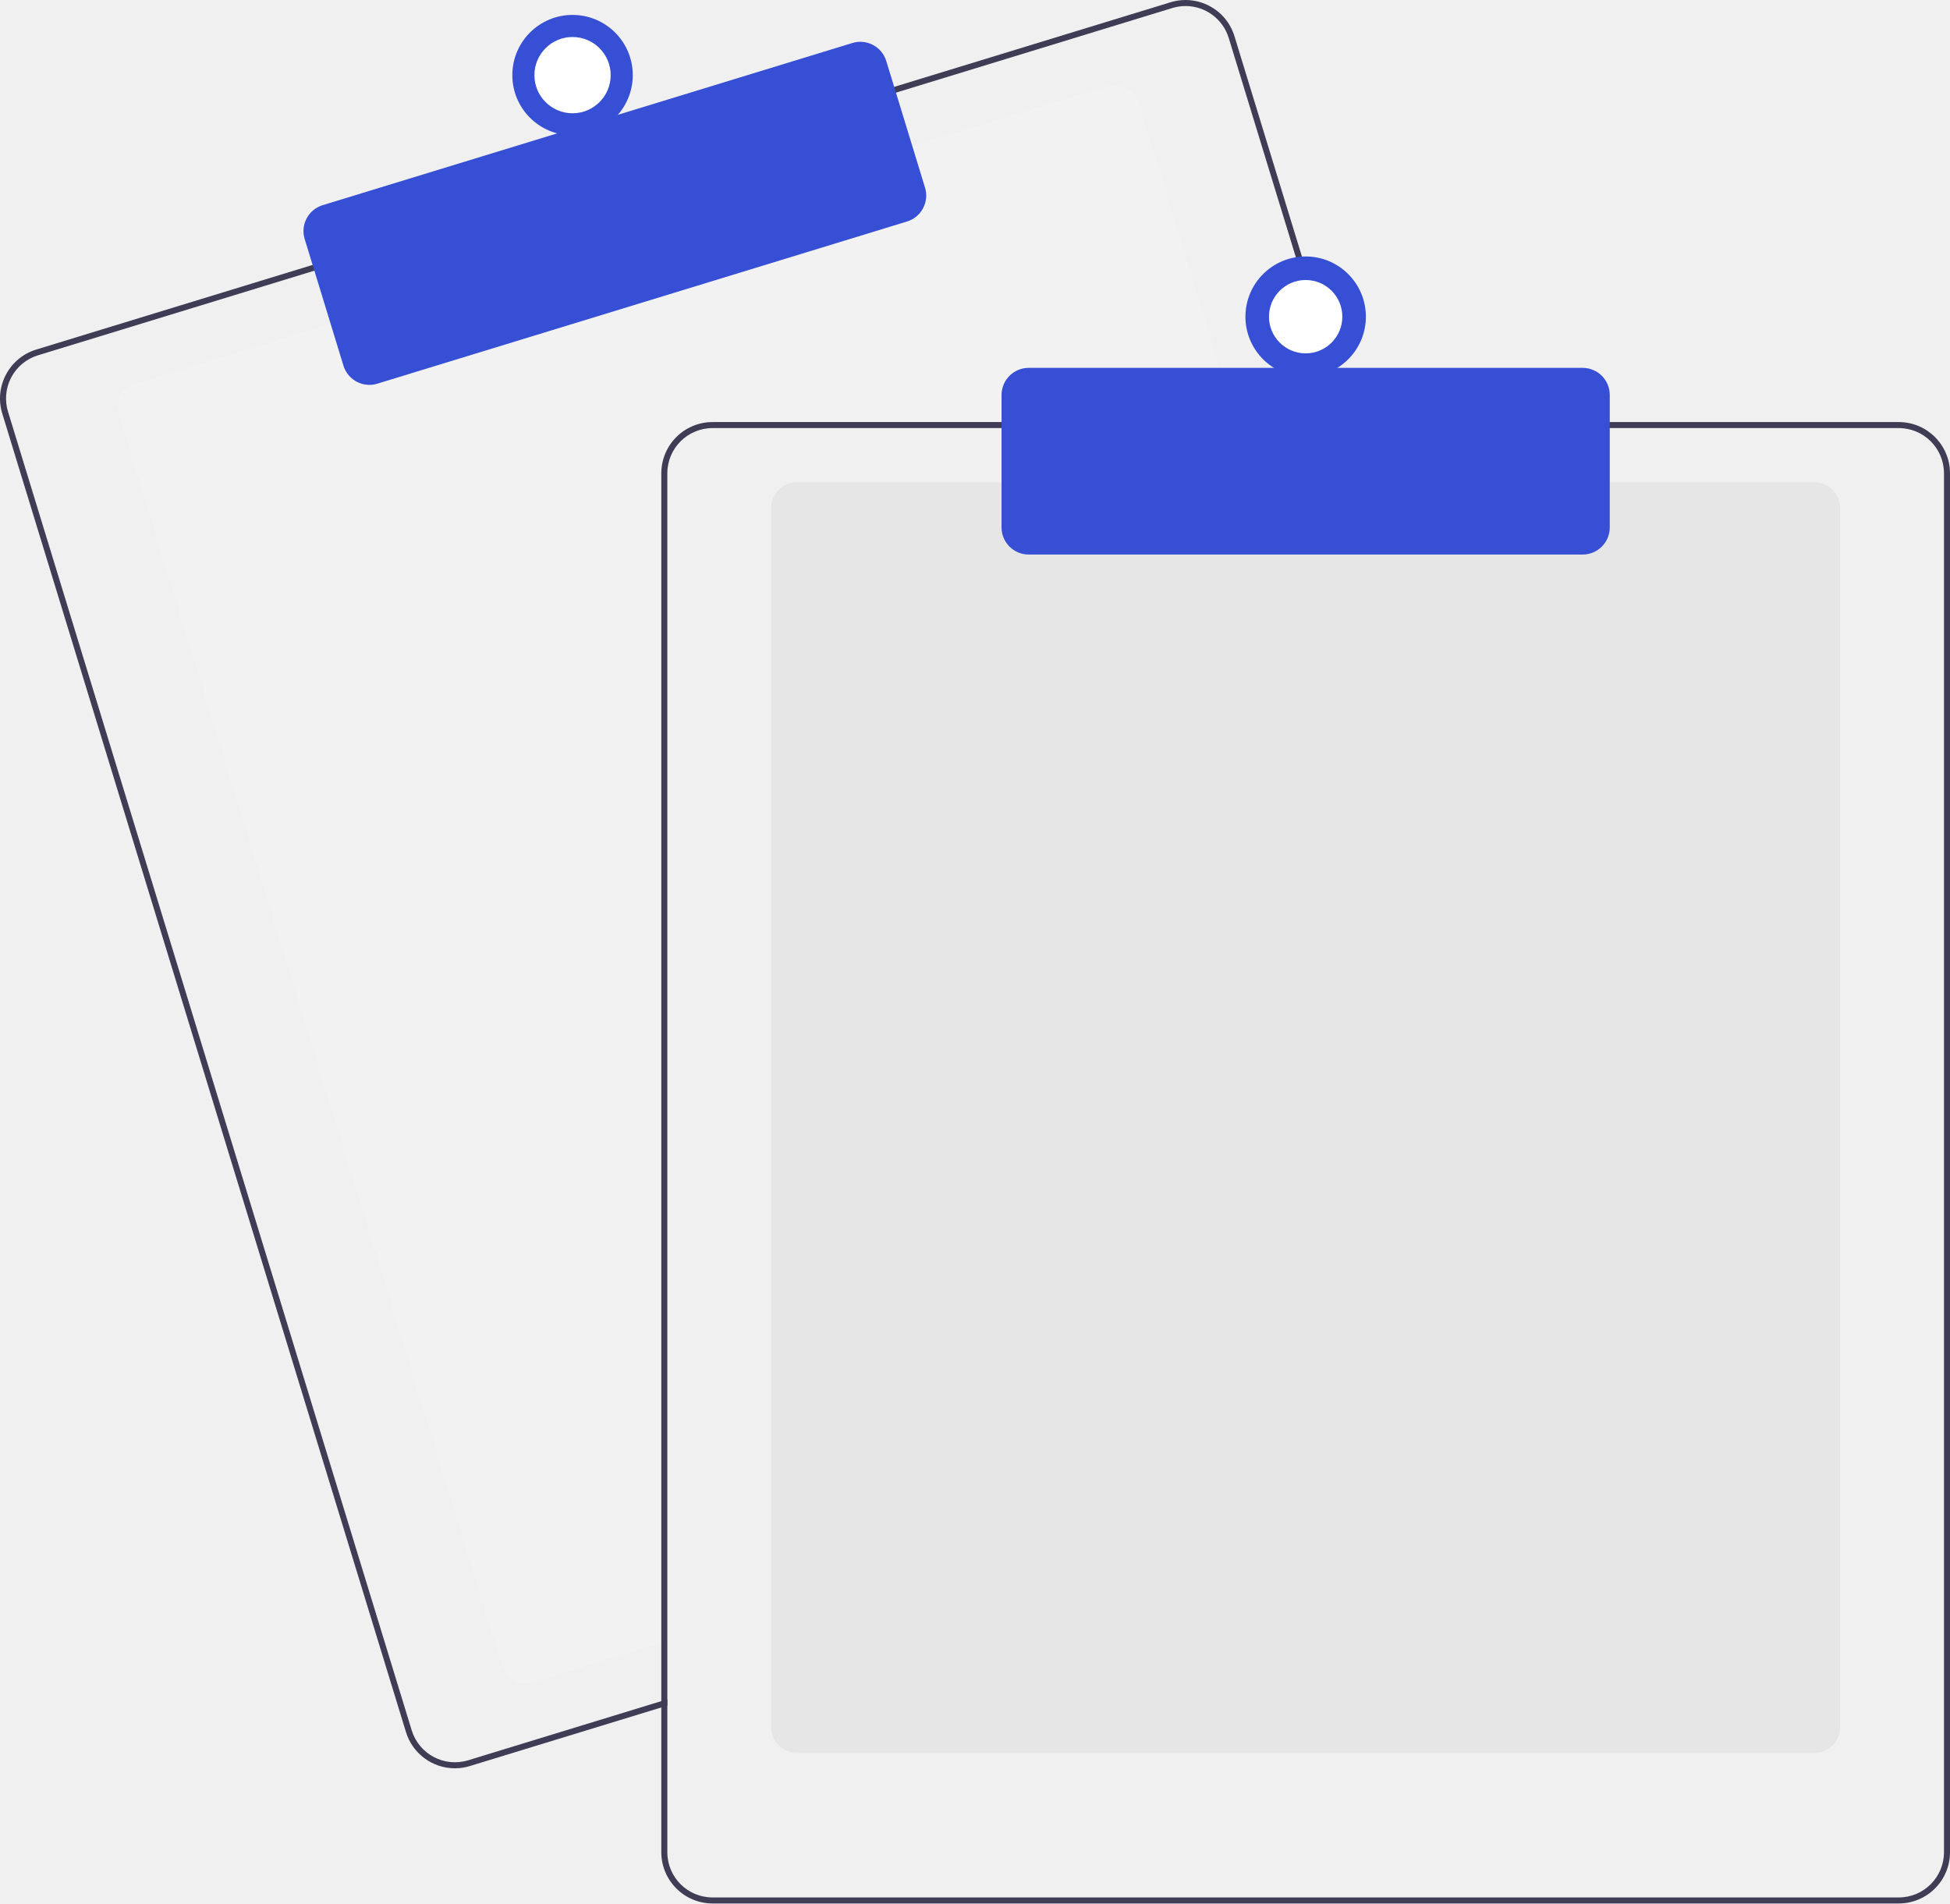
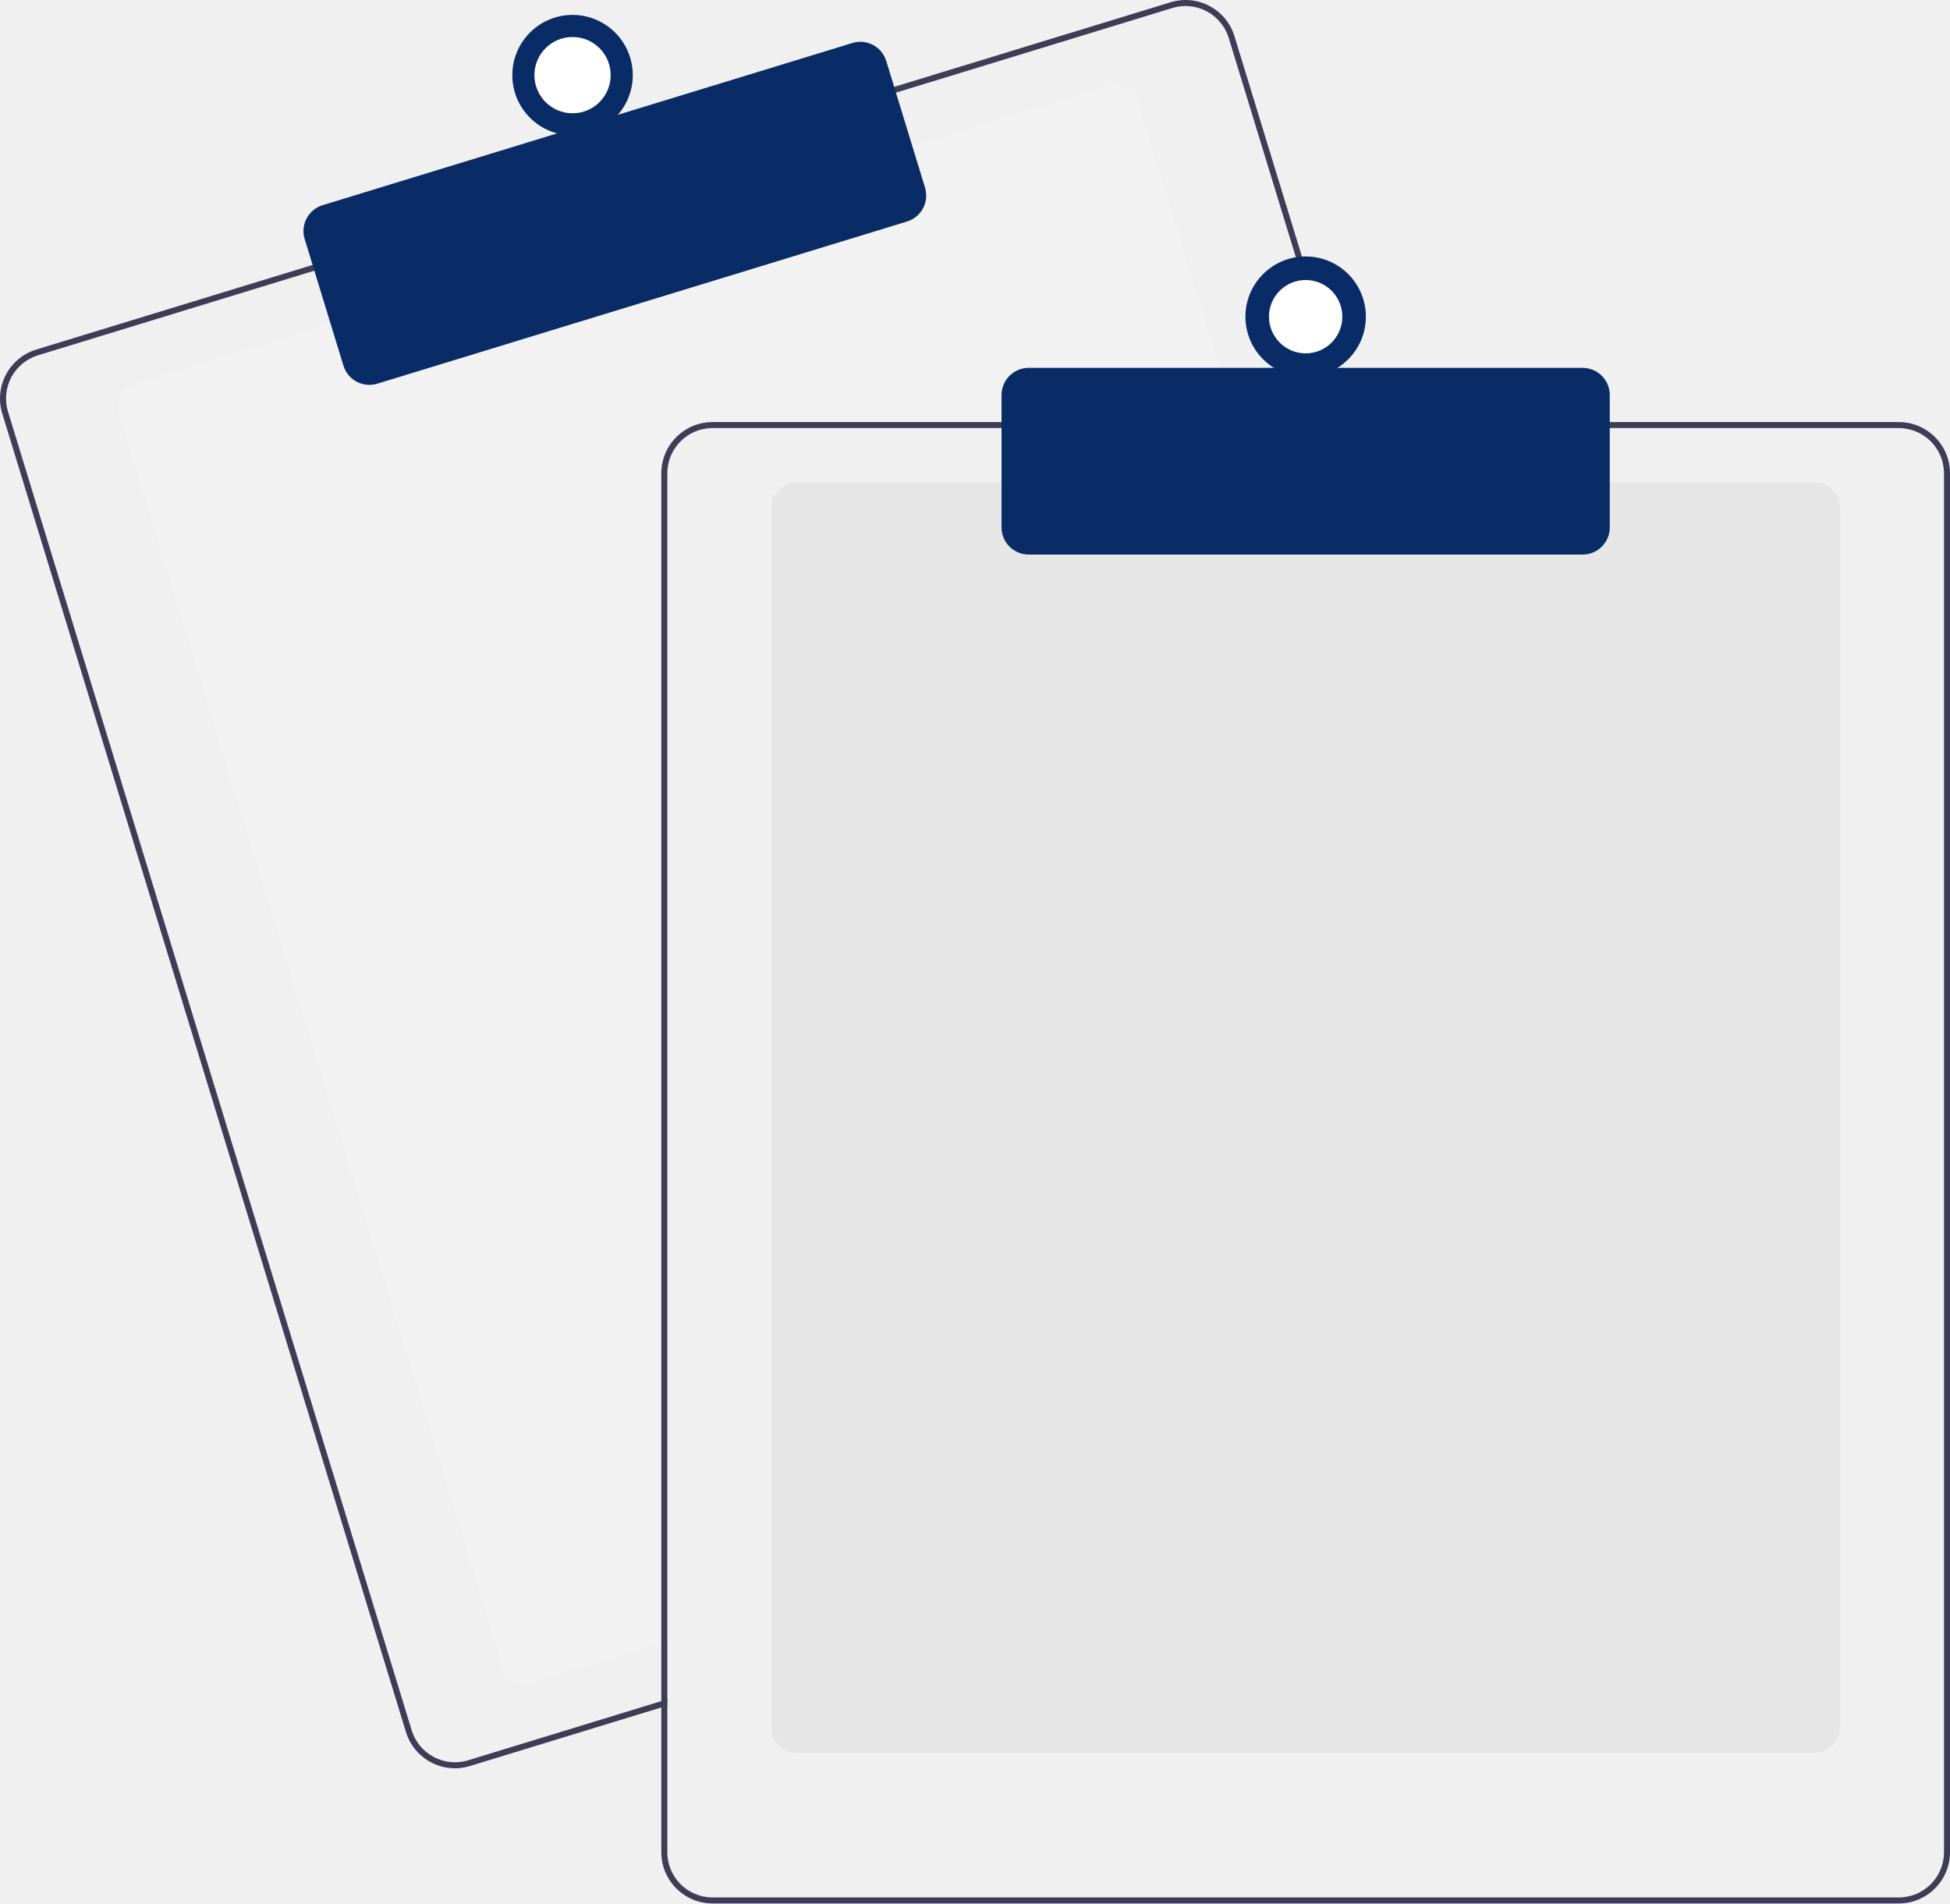
<svg xmlns="http://www.w3.org/2000/svg" data-name="Layer 1" width="647.636" height="632.174" viewBox="0 0 647.636 632.174">
  <path d="M687.328,276.087H512.818a15.018,15.018,0,0,0-15,15v387.85l-2,.61-42.81,13.11a8.007,8.007,0,0,1-9.99-5.31L315.678,271.397a8.003,8.003,0,0,1,5.31-9.99l65.97-20.2,191.25-58.54,65.97-20.2a7.989,7.989,0,0,1,9.99,5.3l32.55,106.32Z" transform="translate(-276.1819 -133.9131)" fill="#f2f2f2" />
  <path d="M725.408,274.087l-39.23-128.14a16.994,16.994,0,0,0-21.23-11.28l-92.75,28.39L380.958,221.607l-92.75,28.4a17.015,17.015,0,0,0-11.28,21.23l134.08,437.93a17.027,17.027,0,0,0,16.26,12.03,16.789,16.789,0,0,0,4.97-.75l63.58-19.46,2-.62v-2.09l-2,.61-64.17,19.65a15.015,15.015,0,0,1-18.73-9.95l-134.07-437.94a14.979,14.979,0,0,1,9.95-18.73l92.75-28.4,191.24-58.54,92.75-28.4a15.156,15.156,0,0,1,4.41-.66,15.015,15.015,0,0,1,14.32,10.61l39.05,127.56.62,2h2.08Z" transform="translate(-276.1819 -133.9131)" fill="#3f3d56" />
-   <path d="M398.863,261.734a9.016,9.016,0,0,1-8.611-6.367l-12.88-42.072a8.999,8.999,0,0,1,5.971-11.24l175.939-53.864a9.009,9.009,0,0,1,11.241,5.971l12.88,42.072a9.01,9.01,0,0,1-5.971,11.241L401.492,261.339A8.976,8.976,0,0,1,398.863,261.734Z" transform="translate(-276.1819 -133.9131)" fill="#364fd4" />
-   <circle cx="190.154" cy="24.955" r="20" fill="#364fd4" />
+   <path d="M398.863,261.734a9.016,9.016,0,0,1-8.611-6.367l-12.88-42.072a8.999,8.999,0,0,1,5.971-11.24l175.939-53.864a9.009,9.009,0,0,1,11.241,5.971l12.88,42.072a9.01,9.01,0,0,1-5.971,11.241L401.492,261.339A8.976,8.976,0,0,1,398.863,261.734Z" transform="translate(-276.1819 -133.9131)" fill="#092b66" />
+   <circle cx="190.154" cy="24.955" r="20" fill="#092b66" />
  <circle cx="190.154" cy="24.955" r="12.665" fill="#fff" />
  <path d="M878.818,716.087h-338a8.51,8.51,0,0,1-8.5-8.5v-405a8.51,8.51,0,0,1,8.5-8.5h338a8.51,8.51,0,0,1,8.5,8.5v405A8.51,8.51,0,0,1,878.818,716.087Z" transform="translate(-276.1819 -133.9131)" fill="#e6e6e6" />
  <path d="M723.318,274.087h-210.5a17.024,17.024,0,0,0-17,17v407.8l2-.61v-407.19a15.018,15.018,0,0,1,15-15H723.938Zm183.5,0h-394a17.024,17.024,0,0,0-17,17v458a17.024,17.024,0,0,0,17,17h394a17.024,17.024,0,0,0,17-17v-458A17.024,17.024,0,0,0,906.818,274.087Zm15,475a15.018,15.018,0,0,1-15,15h-394a15.018,15.018,0,0,1-15-15v-458a15.018,15.018,0,0,1,15-15h394a15.018,15.018,0,0,1,15,15Z" transform="translate(-276.1819 -133.9131)" fill="#3f3d56" />
-   <path d="M801.818,318.087h-184a9.01,9.01,0,0,1-9-9v-44a9.01,9.01,0,0,1,9-9h184a9.01,9.01,0,0,1,9,9v44A9.01,9.01,0,0,1,801.818,318.087Z" transform="translate(-276.1819 -133.9131)" fill="#364fd4" />
-   <circle cx="433.636" cy="105.174" r="20" fill="#364fd4" />
+   <path d="M801.818,318.087h-184a9.01,9.01,0,0,1-9-9v-44a9.01,9.01,0,0,1,9-9h184a9.01,9.01,0,0,1,9,9v44A9.01,9.01,0,0,1,801.818,318.087Z" transform="translate(-276.1819 -133.9131)" fill="#092b66" />
+   <circle cx="433.636" cy="105.174" r="20" fill="#092b66" />
  <circle cx="433.636" cy="105.174" r="12.182" fill="#fff" />
</svg>
